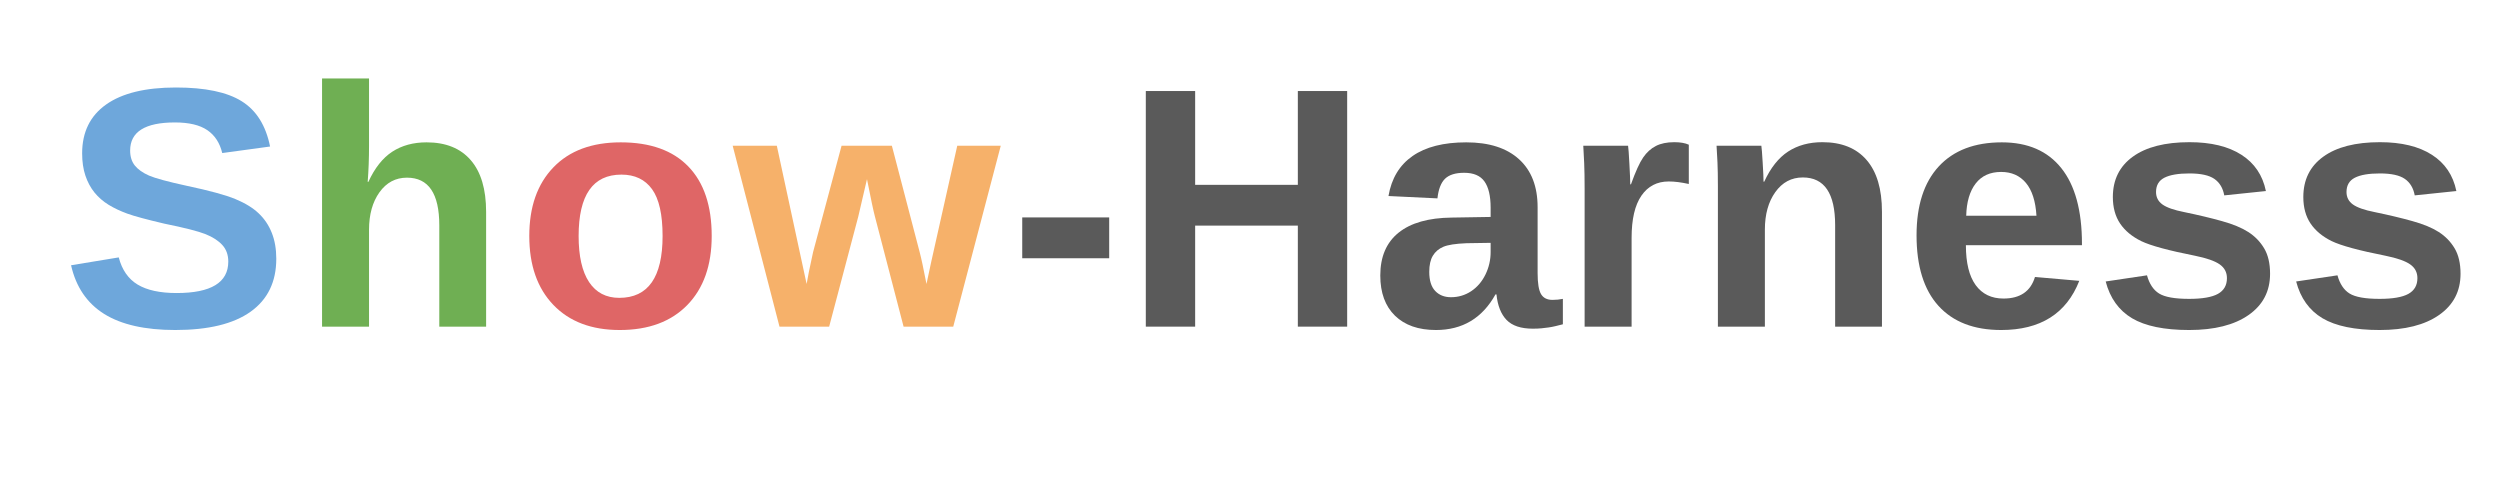
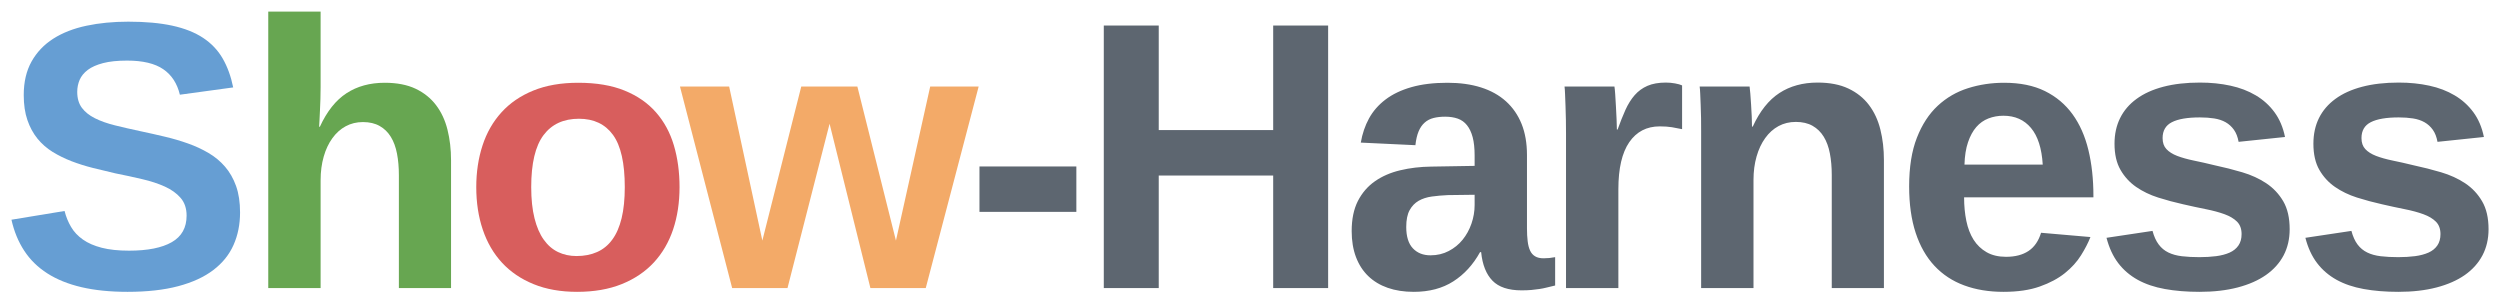
- <svg xmlns="http://www.w3.org/2000/svg" xmlns:xlink="http://www.w3.org/1999/xlink" width="423.389pt" height="80.64pt" viewBox="0 0 423.389 80.64" version="1.1">
-   <defs>
-     <style type="text/css">*{stroke-linejoin: round; stroke-linecap: butt}</style>
-   </defs>
-   <g id="figure_1">
-     <g id="patch_1">
-       <path d="M 0 80.64  L 423.389 80.64  L 423.389 0  L 0 0  L 0 80.64  z " style="fill: none; opacity: 0" />
-     </g>
-     <g id="axes_1">
-       <g id="text_1">
-         <g style="fill: #6ea7db" transform="translate(10.368 55.31844) scale(0.58 -0.58)">
-           <defs>
-             <path id="LiberationSans-Bold-53" d="M 4019 1269  Q 4019 622 3539 279  Q 3059 -63 2131 -63  Q 1284 -63 803 237  Q 322 538 184 1147  L 1075 1294  Q 1166 944 1428 786  Q 1691 628 2156 628  Q 3122 628 3122 1216  Q 3122 1403 3011 1525  Q 2900 1647 2698 1728  Q 2497 1809 1925 1925  Q 1431 2041 1237 2111  Q 1044 2181 887 2276  Q 731 2372 622 2506  Q 513 2641 452 2822  Q 391 3003 391 3238  Q 391 3834 839 4151  Q 1288 4469 2144 4469  Q 2963 4469 3373 4212  Q 3784 3956 3903 3366  L 3009 3244  Q 2941 3528 2730 3672  Q 2519 3816 2125 3816  Q 1288 3816 1288 3291  Q 1288 3119 1377 3009  Q 1466 2900 1641 2823  Q 1816 2747 2350 2631  Q 2984 2497 3257 2383  Q 3531 2269 3690 2117  Q 3850 1966 3934 1755  Q 4019 1544 4019 1269  z " transform="scale(0.015625)" />
-           </defs>
-           <use xlink:href="#LiberationSans-Bold-53" />
-         </g>
-       </g>
-       <g id="text_2">
-         <g style="fill: #6faf53" transform="translate(50.49 55.31844) scale(0.58 -0.58)">
-           <defs>
-             <path id="LiberationSans-Bold-68" d="M 1313 2706  Q 1491 3094 1759 3269  Q 2028 3444 2400 3444  Q 2938 3444 3225 3112  Q 3513 2781 3513 2144  L 3513 0  L 2638 0  L 2638 1894  Q 2638 2784 2034 2784  Q 1716 2784 1520 2511  Q 1325 2238 1325 1809  L 1325 0  L 447 0  L 447 4638  L 1325 4638  L 1325 3372  Q 1325 3031 1300 2706  L 1313 2706  z " transform="scale(0.015625)" />
-           </defs>
-           <use xlink:href="#LiberationSans-Bold-68" />
-         </g>
-       </g>
-       <g id="text_3">
-         <g style="fill: #df6666" transform="translate(87.372 55.31844) scale(0.58 -0.58)">
-           <defs>
-             <path id="LiberationSans-Bold-6f" d="M 3659 1694  Q 3659 872 3203 404  Q 2747 -63 1941 -63  Q 1150 -63 700 406  Q 250 875 250 1694  Q 250 2509 700 2976  Q 1150 3444 1959 3444  Q 2788 3444 3223 2992  Q 3659 2541 3659 1694  z M 2741 1694  Q 2741 2297 2544 2569  Q 2347 2841 1972 2841  Q 1172 2841 1172 1694  Q 1172 1128 1367 833  Q 1563 538 1931 538  Q 2741 538 2741 1694  z " transform="scale(0.015625)" />
-           </defs>
-           <use xlink:href="#LiberationSans-Bold-6f" />
-         </g>
-       </g>
-       <g id="text_4">
-         <g style="fill: #f6b16a" transform="translate(124.254 55.31844) scale(0.58 -0.58)">
-           <defs>
-             <path id="LiberationSans-Bold-77" d="M 4103 0  L 3175 0  L 2638 2063  Q 2600 2203 2491 2756  L 2328 2056  L 1784 0  L 856 0  L -19 3381  L 806 3381  L 1363 797  L 1406 1028  L 1484 1394  L 2016 3381  L 2956 3381  L 3475 1394  Q 3519 1231 3603 797  L 3691 1209  L 4178 3381  L 4991 3381  L 4103 0  z " transform="scale(0.015625)" />
-           </defs>
-           <use xlink:href="#LiberationSans-Bold-77" />
-         </g>
-       </g>
-       <g id="text_5">
-         <g style="fill: #5a5a5a" transform="translate(170.856 55.31844) scale(0.58 -0.58)">
-           <defs>
-             <path id="LiberationSans-Bold-2d" d="M 250 1278  L 250 2041  L 1875 2041  L 1875 1278  L 250 1278  z " transform="scale(0.015625)" />
-             <path id="LiberationSans-Bold-48" d="M 3269 0  L 3269 1888  L 1350 1888  L 1350 0  L 428 0  L 428 4403  L 1350 4403  L 1350 2650  L 3269 2650  L 3269 4403  L 4191 4403  L 4191 0  L 3269 0  z " transform="scale(0.015625)" />
-             <path id="LiberationSans-Bold-61" d="M 1228 -63  Q 738 -63 463 204  Q 188 472 188 956  Q 188 1481 530 1756  Q 872 2031 1522 2038  L 2250 2050  L 2250 2222  Q 2250 2553 2134 2714  Q 2019 2875 1756 2875  Q 1513 2875 1398 2764  Q 1284 2653 1256 2397  L 341 2441  Q 425 2934 792 3189  Q 1159 3444 1794 3444  Q 2434 3444 2781 3128  Q 3128 2813 3128 2231  L 3128 1000  Q 3128 716 3192 608  Q 3256 500 3406 500  Q 3506 500 3600 519  L 3600 44  Q 3522 25 3459 9  Q 3397 -6 3334 -15  Q 3272 -25 3201 -31  Q 3131 -38 3038 -38  Q 2706 -38 2548 125  Q 2391 288 2359 603  L 2341 603  Q 1972 -63 1228 -63  z M 2250 1566  L 1800 1559  Q 1494 1547 1366 1492  Q 1238 1438 1170 1325  Q 1103 1213 1103 1025  Q 1103 784 1214 667  Q 1325 550 1509 550  Q 1716 550 1886 662  Q 2056 775 2153 973  Q 2250 1172 2250 1394  L 2250 1566  z " transform="scale(0.015625)" />
-             <path id="LiberationSans-Bold-72" d="M 447 0  L 447 2588  Q 447 2866 439 3052  Q 431 3238 422 3381  L 1259 3381  Q 1269 3325 1284 3039  Q 1300 2753 1300 2659  L 1313 2659  Q 1441 3016 1541 3161  Q 1641 3306 1778 3376  Q 1916 3447 2122 3447  Q 2291 3447 2394 3400  L 2394 2666  Q 2181 2713 2019 2713  Q 1691 2713 1508 2447  Q 1325 2181 1325 1659  L 1325 0  L 447 0  z " transform="scale(0.015625)" />
-             <path id="LiberationSans-Bold-6e" d="M 2638 0  L 2638 1897  Q 2638 2788 2034 2788  Q 1716 2788 1520 2514  Q 1325 2241 1325 1813  L 1325 0  L 447 0  L 447 2625  Q 447 2897 439 3070  Q 431 3244 422 3381  L 1259 3381  Q 1269 3322 1284 3064  Q 1300 2806 1300 2709  L 1313 2709  Q 1491 3097 1759 3272  Q 2028 3447 2400 3447  Q 2938 3447 3225 3115  Q 3513 2784 3513 2147  L 3513 0  L 2638 0  z " transform="scale(0.015625)" />
-             <path id="LiberationSans-Bold-65" d="M 1831 -63  Q 1069 -63 659 389  Q 250 841 250 1706  Q 250 2544 665 2994  Q 1081 3444 1844 3444  Q 2572 3444 2956 2961  Q 3341 2478 3341 1547  L 3341 1522  L 1172 1522  Q 1172 1028 1355 776  Q 1538 525 1875 525  Q 2341 525 2463 928  L 3291 856  Q 2931 -63 1831 -63  z M 1831 2891  Q 1522 2891 1355 2675  Q 1188 2459 1178 2072  L 2491 2072  Q 2466 2481 2294 2686  Q 2122 2891 1831 2891  z " transform="scale(0.015625)" />
-             <path id="LiberationSans-Bold-73" d="M 3297 988  Q 3297 497 2895 217  Q 2494 -63 1784 -63  Q 1088 -63 717 157  Q 347 378 225 844  L 997 959  Q 1063 719 1223 619  Q 1384 519 1784 519  Q 2153 519 2322 612  Q 2491 706 2491 906  Q 2491 1069 2355 1164  Q 2219 1259 1894 1325  Q 1150 1472 890 1598  Q 631 1725 495 1926  Q 359 2128 359 2422  Q 359 2906 732 3176  Q 1106 3447 1791 3447  Q 2394 3447 2761 3212  Q 3128 2978 3219 2534  L 2441 2453  Q 2403 2659 2256 2761  Q 2109 2863 1791 2863  Q 1478 2863 1322 2783  Q 1166 2703 1166 2516  Q 1166 2369 1286 2283  Q 1406 2197 1691 2141  Q 2088 2059 2395 1973  Q 2703 1888 2889 1769  Q 3075 1650 3186 1464  Q 3297 1278 3297 988  z " transform="scale(0.015625)" />
-           </defs>
-           <use xlink:href="#LiberationSans-Bold-2d" />
-           <use xlink:href="#LiberationSans-Bold-48" transform="translate(33.30078 0)" />
-           <use xlink:href="#LiberationSans-Bold-61" transform="translate(105.5176 0)" />
-           <use xlink:href="#LiberationSans-Bold-72" transform="translate(161.1328 0)" />
-           <use xlink:href="#LiberationSans-Bold-6e" transform="translate(200.0488 0)" />
-           <use xlink:href="#LiberationSans-Bold-65" transform="translate(261.1328 0)" />
-           <use xlink:href="#LiberationSans-Bold-73" transform="translate(316.748 0)" />
-           <use xlink:href="#LiberationSans-Bold-73" transform="translate(372.3633 0)" />
-         </g>
-       </g>
-     </g>
-   </g>
+ <svg xmlns="http://www.w3.org/2000/svg" viewBox="-0.12 -75.46 655.15 79.44" width="1310" height="159" role="img" aria-label="Show-Harness">
+   <path fill="#669ED3" d="M62.79 -19.82Q62.79 -15.14 61.08 -11.3Q59.38 -7.47 55.79 -4.74Q52.2 -2 46.61 -0.51Q41.02 0.98 33.3 0.98Q26.46 0.98 21.24 -0.24Q16.02 -1.46 12.28 -3.86Q8.54 -6.25 6.23 -9.79Q3.91 -13.33 2.88 -17.92L16.8 -20.21Q17.38 -17.92 18.51 -16.02Q19.63 -14.11 21.61 -12.72Q23.58 -11.33 26.54 -10.57Q29.49 -9.81 33.69 -9.81Q41.02 -9.81 44.9 -12.04Q48.78 -14.26 48.78 -18.99Q48.78 -21.83 47.22 -23.63Q45.65 -25.44 43.07 -26.61Q40.48 -27.78 37.11 -28.56Q33.74 -29.35 30.08 -30.08Q27.15 -30.76 24.22 -31.49Q21.29 -32.23 18.63 -33.25Q15.97 -34.28 13.67 -35.69Q11.38 -37.11 9.69 -39.18Q8.01 -41.26 7.06 -44.04Q6.1 -46.83 6.1 -50.59Q6.1 -55.71 8.15 -59.38Q10.21 -63.04 13.84 -65.36Q17.48 -67.68 22.51 -68.75Q27.54 -69.82 33.5 -69.82Q40.23 -69.82 45.04 -68.77Q49.85 -67.72 53.1 -65.58Q56.35 -63.43 58.23 -60.18Q60.11 -56.93 60.99 -52.59L47.02 -50.68Q45.95 -55.13 42.65 -57.37Q39.36 -59.62 33.2 -59.62Q29.39 -59.62 26.88 -58.96Q24.37 -58.3 22.88 -57.18Q21.39 -56.05 20.75 -54.57Q20.12 -53.08 20.12 -51.42Q20.12 -48.88 21.34 -47.24Q22.56 -45.61 24.76 -44.51Q26.95 -43.41 30 -42.65Q33.06 -41.89 36.72 -41.11Q39.94 -40.43 43.12 -39.67Q46.29 -38.92 49.17 -37.89Q52.05 -36.87 54.54 -35.4Q57.03 -33.94 58.86 -31.81Q60.69 -29.69 61.74 -26.76Q62.79 -23.83 62.79 -19.82Z" />
+   <path fill="#67A651" d="M83.71 -42.29Q86.49 -48.34 90.69 -51.07Q94.89 -53.81 100.7 -53.81Q105.48 -53.81 108.78 -52.25Q112.08 -50.68 114.15 -47.95Q116.23 -45.21 117.15 -41.5Q118.08 -37.79 118.08 -33.5V0H104.41V-29.59Q104.41 -32.67 103.92 -35.23Q103.43 -37.79 102.31 -39.62Q101.19 -41.46 99.38 -42.48Q97.57 -43.51 94.99 -43.51Q92.5 -43.51 90.47 -42.41Q88.44 -41.31 86.98 -39.28Q85.51 -37.26 84.71 -34.45Q83.9 -31.64 83.9 -28.27V0H70.18V-72.46H83.9V-52.69Q83.9 -51.12 83.85 -49.54Q83.8 -47.95 83.73 -46.56Q83.66 -45.17 83.61 -44.04Q83.56 -42.92 83.51 -42.29Z" />
+   <path fill="#D85E5D" d="M177.96 -26.46Q177.96 -20.41 176.28 -15.38Q174.59 -10.35 171.22 -6.71Q167.85 -3.08 162.82 -1.05Q157.79 0.98 151.11 0.98Q144.66 0.98 139.73 -1.03Q134.8 -3.03 131.45 -6.64Q128.11 -10.25 126.4 -15.31Q124.69 -20.36 124.69 -26.46Q124.69 -32.37 126.33 -37.38Q127.96 -42.38 131.28 -46.04Q134.6 -49.71 139.63 -51.76Q144.66 -53.81 151.4 -53.81Q158.53 -53.81 163.56 -51.76Q168.59 -49.71 171.78 -46.07Q174.98 -42.43 176.47 -37.43Q177.96 -32.42 177.96 -26.46ZM163.61 -26.46Q163.61 -35.89 160.53 -40.14Q157.45 -44.38 151.59 -44.38Q145.54 -44.38 142.32 -40.09Q139.09 -35.79 139.09 -26.46Q139.09 -21.73 139.95 -18.31Q140.8 -14.89 142.37 -12.7Q143.93 -10.5 146.12 -9.45Q148.32 -8.4 150.96 -8.4Q153.99 -8.4 156.35 -9.45Q158.72 -10.5 160.33 -12.7Q161.95 -14.89 162.78 -18.31Q163.61 -21.73 163.61 -26.46Z" />
+   <path fill="#F3AA68" d="M199.66 -12.45 209.86 -52.83H224.56L234.67 -12.45L243.65 -52.83H256.35L242.48 0H227.98L217.28 -43.07L206.25 0H191.75L178.07 -52.83H190.96Z" />
+   <path fill="#5d6670" d="M256.56 -19.97V-31.88H281.95V-19.97Z M333.53 0V-29.49H303.54V0H289.14V-68.8H303.54V-41.41H333.53V-68.8H347.93V0Z M370.36 0.98Q366.55 0.98 363.55 -0.07Q360.54 -1.12 358.44 -3.15Q356.34 -5.18 355.22 -8.15Q354.1 -11.13 354.1 -14.94Q354.1 -19.63 355.73 -22.83Q357.37 -26.03 360.2 -28Q363.03 -29.98 366.84 -30.88Q370.65 -31.79 374.95 -31.84L386.32 -32.03V-34.72Q386.32 -37.6 385.81 -39.53Q385.3 -41.46 384.32 -42.68Q383.35 -43.9 381.91 -44.41Q380.46 -44.92 378.61 -44.92Q376.9 -44.92 375.56 -44.58Q374.21 -44.24 373.24 -43.38Q372.26 -42.53 371.65 -41.09Q371.04 -39.65 370.8 -37.45L356.49 -38.13Q357.08 -41.6 358.64 -44.46Q360.2 -47.31 362.96 -49.41Q365.72 -51.51 369.75 -52.66Q373.78 -53.81 379.2 -53.81Q384.13 -53.81 387.98 -52.59Q391.84 -51.37 394.53 -48.95Q397.21 -46.53 398.63 -43.02Q400.04 -39.5 400.04 -34.86V-15.62Q400.04 -13.77 400.22 -12.3Q400.39 -10.84 400.85 -9.84Q401.31 -8.84 402.17 -8.33Q403.02 -7.81 404.39 -7.81Q405.95 -7.81 407.42 -8.11V-0.68Q406.2 -0.39 405.22 -0.15Q404.24 0.1 403.27 0.24Q402.29 0.39 401.19 0.49Q400.09 0.59 398.63 0.59Q393.45 0.59 390.99 -1.95Q388.52 -4.49 388.03 -9.42H387.74Q385.01 -4.49 380.73 -1.76Q376.46 0.98 370.36 0.98ZM386.32 -24.46 379.29 -24.37Q377.1 -24.27 375.12 -24Q373.14 -23.73 371.65 -22.88Q370.16 -22.02 369.28 -20.41Q368.4 -18.8 368.4 -16.02Q368.4 -12.26 370.14 -10.42Q371.87 -8.59 374.75 -8.59Q377.39 -8.59 379.54 -9.72Q381.69 -10.84 383.17 -12.67Q384.66 -14.5 385.49 -16.89Q386.32 -19.29 386.32 -21.78Z M410.27 0V-40.43Q410.27 -42.14 410.24 -44.04Q410.22 -45.95 410.14 -47.68Q410.07 -49.41 410.02 -50.81Q409.97 -52.2 409.88 -52.83H422.96Q423.06 -52.25 423.16 -50.81Q423.25 -49.37 423.35 -47.66Q423.45 -45.95 423.52 -44.26Q423.6 -42.58 423.6 -41.55H423.79Q424.82 -44.43 425.84 -46.7Q426.87 -48.97 428.26 -50.56Q429.65 -52.15 431.6 -53Q433.56 -53.86 436.44 -53.86Q437.66 -53.86 438.85 -53.64Q440.05 -53.42 440.69 -53.12V-41.65Q439.37 -41.94 438.02 -42.16Q436.68 -42.38 434.83 -42.38Q429.7 -42.38 426.84 -38.23Q423.99 -34.08 423.99 -25.93V0Z M479.91 0V-29.64Q479.91 -32.71 479.42 -35.28Q478.93 -37.84 477.81 -39.67Q476.69 -41.5 474.88 -42.53Q473.07 -43.55 470.49 -43.55Q468 -43.55 465.97 -42.46Q463.94 -41.36 462.48 -39.33Q461.01 -37.3 460.21 -34.5Q459.4 -31.69 459.4 -28.32V0H445.68V-41.02Q445.68 -42.72 445.66 -44.53Q445.63 -46.34 445.56 -47.97Q445.49 -49.61 445.44 -50.9Q445.39 -52.2 445.29 -52.83H458.38Q458.47 -52.25 458.57 -50.95Q458.67 -49.66 458.77 -48.1Q458.87 -46.53 458.94 -44.97Q459.01 -43.41 459.01 -42.33H459.21Q461.99 -48.39 466.19 -51.12Q470.39 -53.86 476.2 -53.86Q480.98 -53.86 484.28 -52.29Q487.58 -50.73 489.65 -48Q491.73 -45.26 492.65 -41.55Q493.58 -37.84 493.58 -33.54V0Z M524.9 0.98Q519.18 0.98 514.62 -0.71Q510.05 -2.39 506.83 -5.83Q503.61 -9.28 501.9 -14.48Q500.19 -19.68 500.19 -26.66Q500.19 -34.23 502.22 -39.4Q504.24 -44.58 507.68 -47.78Q511.13 -50.98 515.62 -52.39Q520.11 -53.81 525.09 -53.81Q531.34 -53.81 535.76 -51.64Q540.18 -49.46 543.01 -45.56Q545.84 -41.65 547.16 -36.21Q548.48 -30.76 548.48 -24.17V-23.78H514.59Q514.59 -20.46 515.18 -17.6Q515.77 -14.75 517.08 -12.67Q518.4 -10.6 520.5 -9.4Q522.6 -8.2 525.58 -8.2Q529.19 -8.2 531.49 -9.74Q533.78 -11.28 534.76 -14.5L547.7 -13.38Q546.82 -11.13 545.23 -8.59Q543.65 -6.05 541.01 -3.93Q538.37 -1.81 534.44 -0.42Q530.51 0.98 524.9 0.98ZM524.9 -45.17Q522.8 -45.17 520.97 -44.46Q519.13 -43.75 517.79 -42.21Q516.45 -40.67 515.62 -38.23Q514.79 -35.79 514.69 -32.37H535.2Q534.81 -38.77 532.12 -41.97Q529.44 -45.17 524.9 -45.17Z M599.91 -15.43Q599.91 -11.62 598.33 -8.59Q596.74 -5.57 593.71 -3.44Q590.68 -1.32 586.29 -0.17Q581.89 0.98 576.28 0.98Q571.25 0.98 567.2 0.24Q563.14 -0.49 560.09 -2.17Q557.04 -3.86 554.99 -6.54Q552.94 -9.23 551.91 -13.18L563.97 -14.99Q564.56 -12.79 565.59 -11.43Q566.61 -10.06 568.12 -9.33Q569.64 -8.59 571.67 -8.35Q573.69 -8.11 576.28 -8.11Q578.62 -8.11 580.65 -8.37Q582.68 -8.64 584.17 -9.3Q585.65 -9.96 586.48 -11.16Q587.31 -12.35 587.31 -14.16Q587.31 -16.21 586.12 -17.41Q584.92 -18.6 582.85 -19.36Q580.77 -20.12 577.96 -20.68Q575.16 -21.24 571.98 -21.97Q568.66 -22.71 565.44 -23.73Q562.22 -24.76 559.68 -26.51Q557.14 -28.27 555.58 -30.98Q554.01 -33.69 554.01 -37.84Q554.01 -41.6 555.48 -44.56Q556.94 -47.51 559.78 -49.58Q562.61 -51.66 566.78 -52.76Q570.96 -53.86 576.38 -53.86Q580.67 -53.86 584.38 -53.05Q588.1 -52.25 591.03 -50.51Q593.96 -48.78 595.93 -46.09Q597.91 -43.41 598.69 -39.6L586.53 -38.33Q586.19 -40.23 585.31 -41.48Q584.43 -42.72 583.14 -43.46Q581.85 -44.19 580.14 -44.46Q578.43 -44.73 576.38 -44.73Q571.49 -44.73 569.05 -43.48Q566.61 -42.24 566.61 -39.31Q566.61 -37.5 567.61 -36.43Q568.61 -35.35 570.44 -34.64Q572.28 -33.94 574.79 -33.42Q577.3 -32.91 580.28 -32.18Q583.95 -31.4 587.49 -30.35Q591.03 -29.3 593.78 -27.47Q596.54 -25.63 598.23 -22.75Q599.91 -19.87 599.91 -15.43Z M652.03 -15.43Q652.03 -11.62 650.44 -8.59Q648.85 -5.57 645.83 -3.44Q642.8 -1.32 638.4 -0.17Q634.01 0.98 628.39 0.98Q623.37 0.98 619.31 0.24Q615.26 -0.49 612.21 -2.17Q609.16 -3.86 607.11 -6.54Q605.05 -9.23 604.03 -13.18L616.09 -14.99Q616.68 -12.79 617.7 -11.43Q618.73 -10.06 620.24 -9.33Q621.75 -8.59 623.78 -8.35Q625.81 -8.11 628.39 -8.11Q630.74 -8.11 632.76 -8.37Q634.79 -8.64 636.28 -9.3Q637.77 -9.96 638.6 -11.16Q639.43 -12.35 639.43 -14.16Q639.43 -16.21 638.23 -17.41Q637.04 -18.6 634.96 -19.36Q632.89 -20.12 630.08 -20.68Q627.27 -21.24 624.1 -21.97Q620.78 -22.71 617.55 -23.73Q614.33 -24.76 611.79 -26.51Q609.25 -28.27 607.69 -30.98Q606.13 -33.69 606.13 -37.84Q606.13 -41.6 607.59 -44.56Q609.06 -47.51 611.89 -49.58Q614.72 -51.66 618.9 -52.76Q623.07 -53.86 628.49 -53.86Q632.79 -53.86 636.5 -53.05Q640.21 -52.25 643.14 -50.51Q646.07 -48.78 648.05 -46.09Q650.03 -43.41 650.81 -39.6L638.65 -38.33Q638.31 -40.23 637.43 -41.48Q636.55 -42.72 635.25 -43.46Q633.96 -44.19 632.25 -44.46Q630.54 -44.73 628.49 -44.73Q623.61 -44.73 621.17 -43.48Q618.73 -42.24 618.73 -39.31Q618.73 -37.5 619.73 -36.43Q620.73 -35.35 622.56 -34.64Q624.39 -33.94 626.91 -33.42Q629.42 -32.91 632.4 -32.18Q636.06 -31.4 639.6 -30.35Q643.14 -29.3 645.9 -27.47Q648.66 -25.63 650.34 -22.75Q652.03 -19.87 652.03 -15.43Z" />
</svg>
